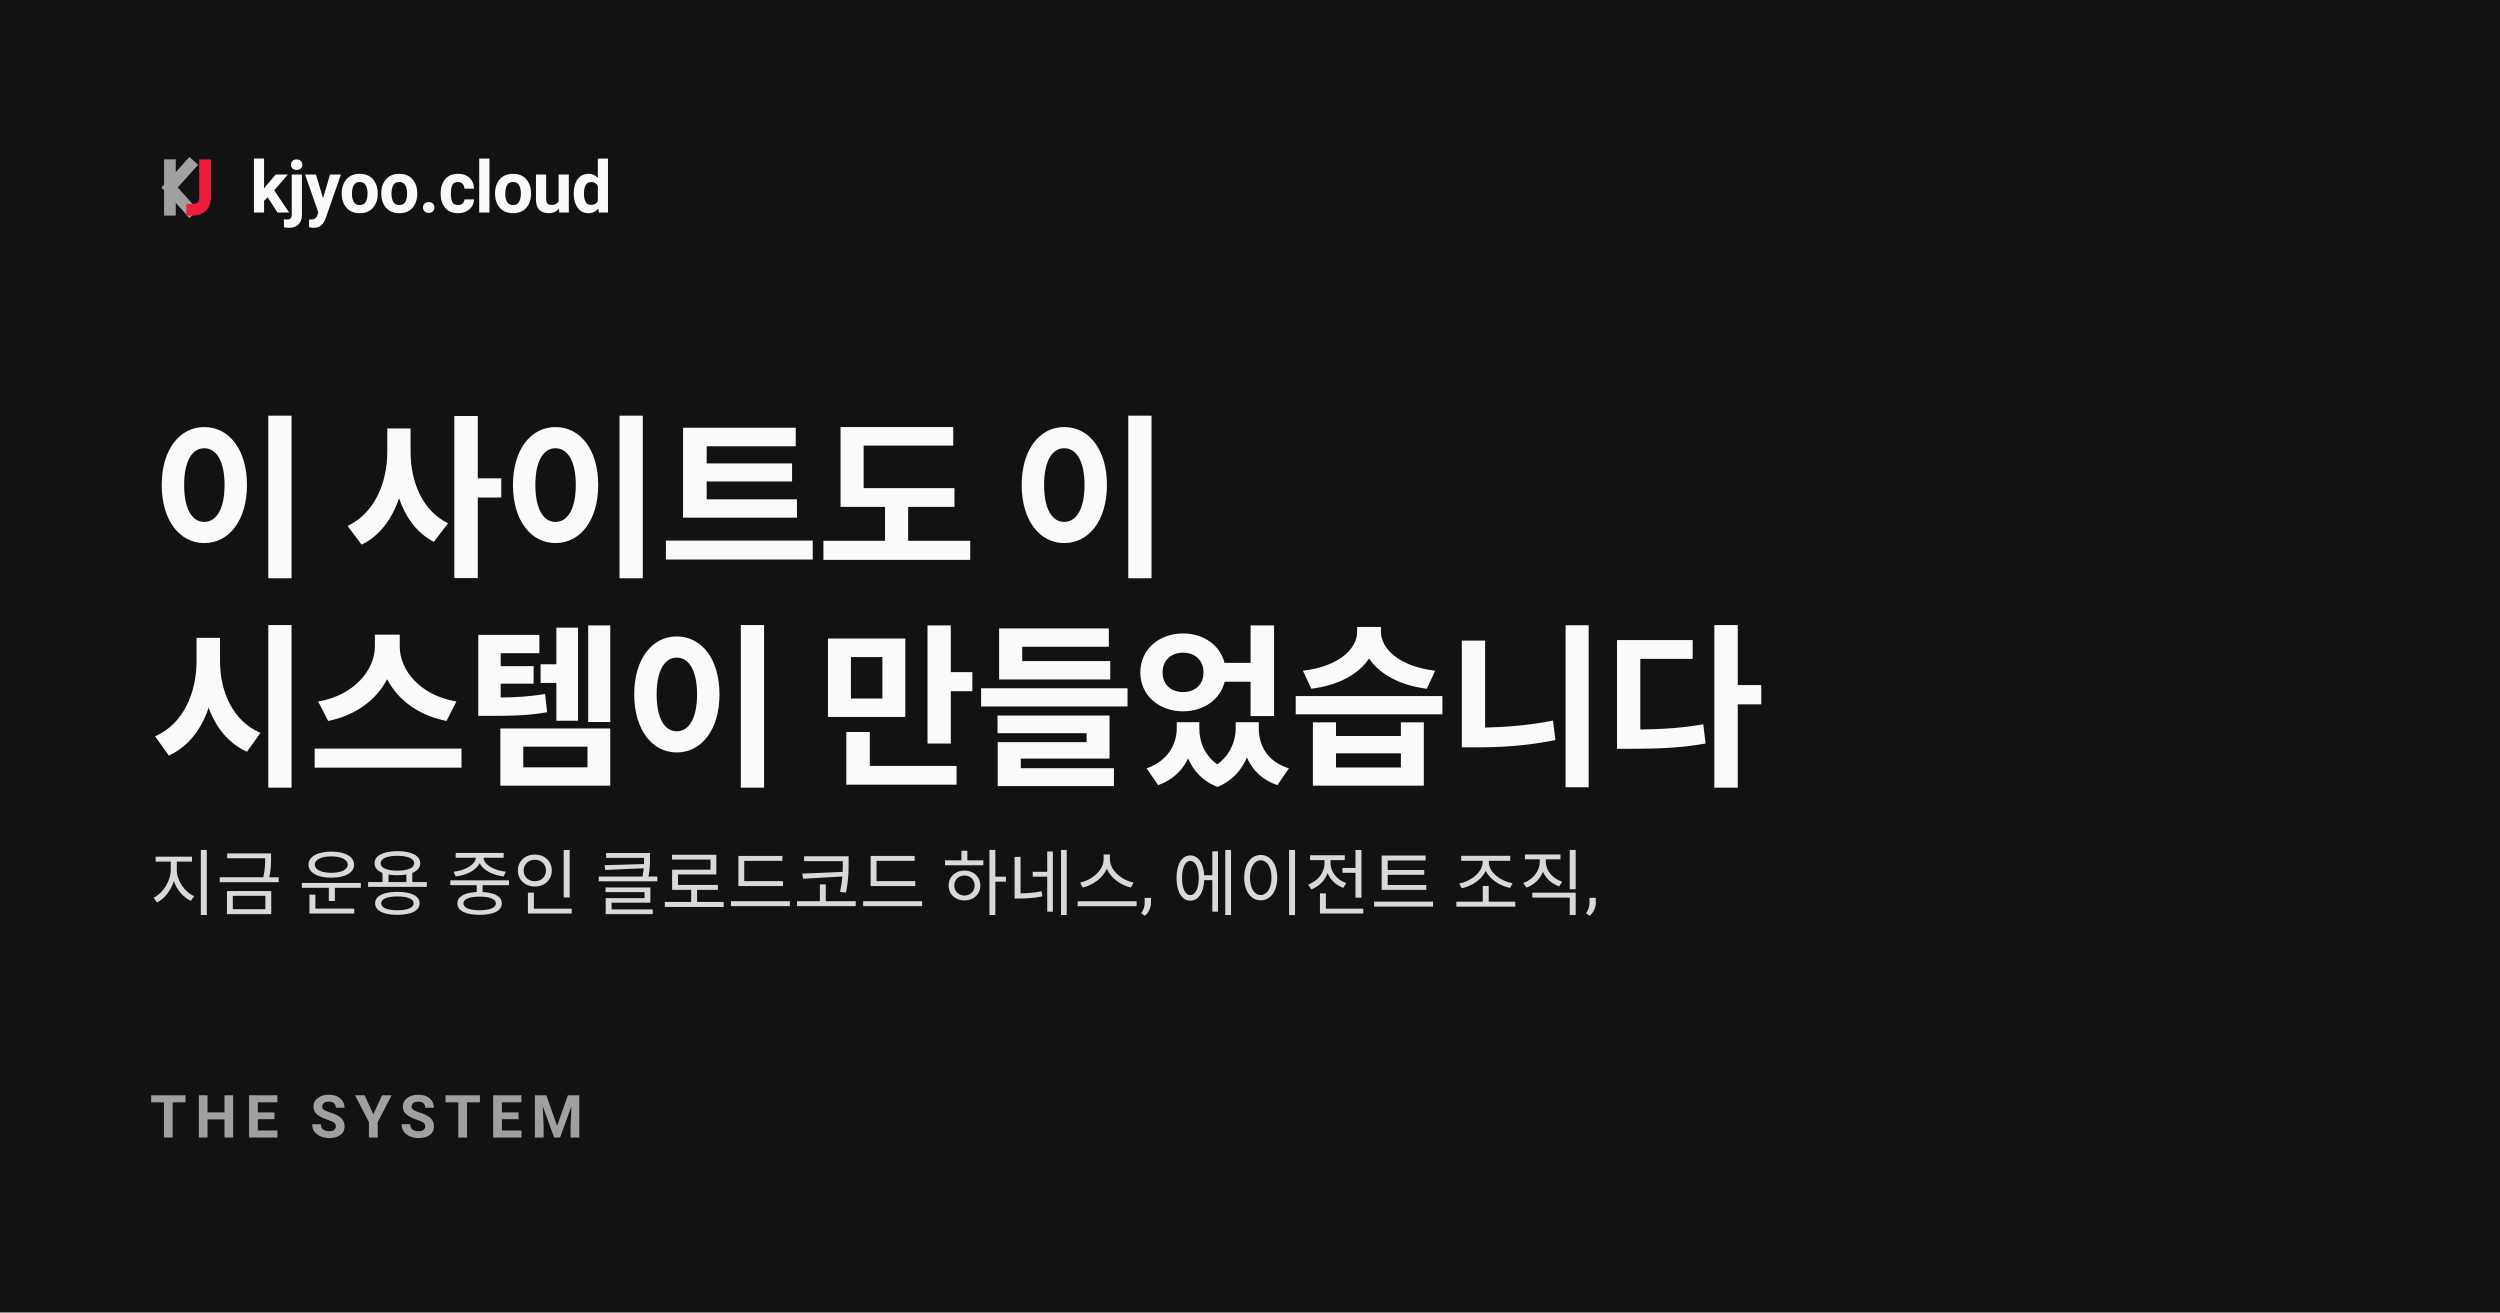
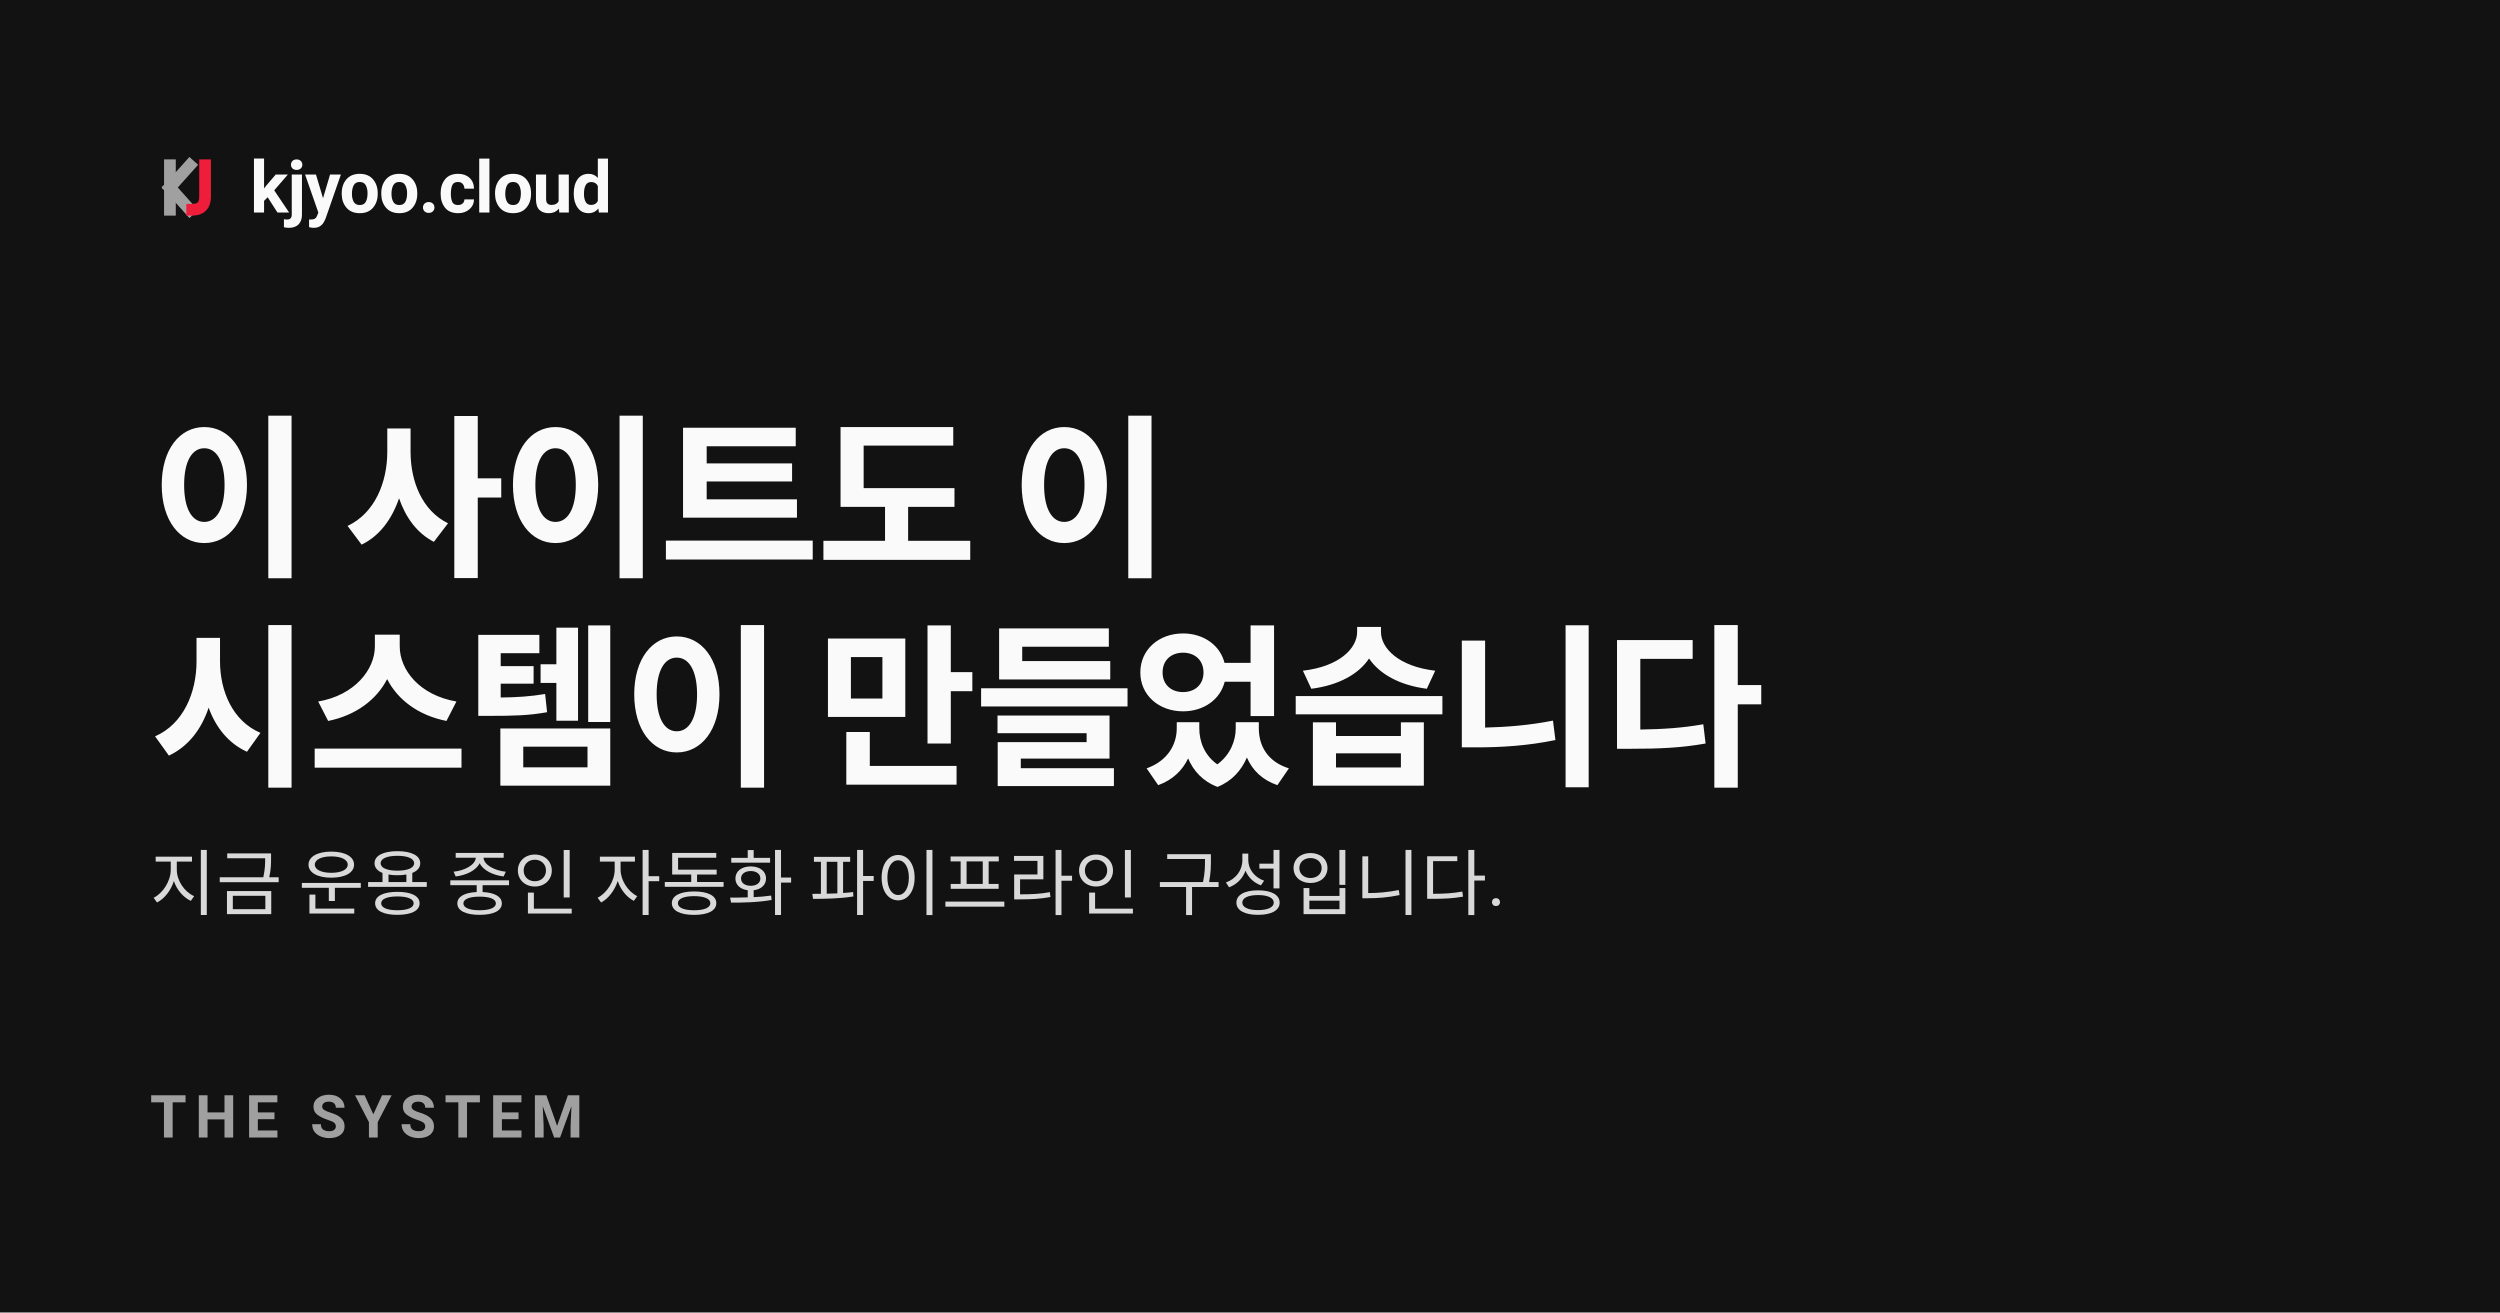
<svg xmlns="http://www.w3.org/2000/svg" viewBox="0 0 800 420" width="800" height="420">
  <rect width="800" height="420" fill="#121212" />
  <svg x="48" y="48" width="24" height="24" viewBox="0 0 64 64">
    <g fill="none" stroke-linecap="square" stroke-linejoin="miter">
      <path d="M17 13 V51" stroke="#A0A0A0" stroke-width="10" />
      <path d="M17 32 L34 13" stroke="#A0A0A0" stroke-width="10" />
      <path d="M17 32 L34 51" stroke="#A0A0A0" stroke-width="10" />
      <path d="M47 13 V40 Q47 51 36 51" stroke="#EE1D3A" stroke-width="10" />
    </g>
  </svg>
  <text x="80" y="68" font-family="'Nanum Gothic','Noto Sans KR',-apple-system,BlinkMacSystemFont,'Segoe UI',Roboto,sans-serif" font-size="23" font-weight="700" letter-spacing="-0.35" fill="#FAFAFA">kjyoo.cloud</text>
  <text x="48" y="180" font-family="'Nanum Gothic','Noto Sans KR',-apple-system,BlinkMacSystemFont,'Segoe UI',Roboto,sans-serif" font-size="56" font-weight="700" letter-spacing="-1.12" fill="#FAFAFA">이 사이트도 이</text>
  <text x="48" y="247" font-family="'Nanum Gothic','Noto Sans KR',-apple-system,BlinkMacSystemFont,'Segoe UI',Roboto,sans-serif" font-size="56" font-weight="700" letter-spacing="-1.12" fill="#FAFAFA">시스템이 만들었습니다</text>
-   <text x="48" y="291" font-family="'Nanum Gothic','Noto Sans KR',-apple-system,BlinkMacSystemFont,'Segoe UI',Roboto,sans-serif" font-size="23" font-weight="400" fill="#DAD9D9">지금 운용 중인 클로드코드 하네스, 에이전트 조직,</text>
+   <text x="48" y="291" font-family="'Nanum Gothic','Noto Sans KR',-apple-system,BlinkMacSystemFont,'Segoe UI',Roboto,sans-serif" font-size="23" font-weight="400" fill="#DAD9D9">지금 운용 중인 자동화 파이프라인 구성입니다.</text>
  <text x="48" y="364" font-family="'Nanum Gothic','Noto Sans KR',-apple-system,BlinkMacSystemFont,'Segoe UI',Roboto,sans-serif" font-size="19" font-weight="700" letter-spacing="2.66" fill="#A0A0A0">THE SYSTEM</text>
</svg>
